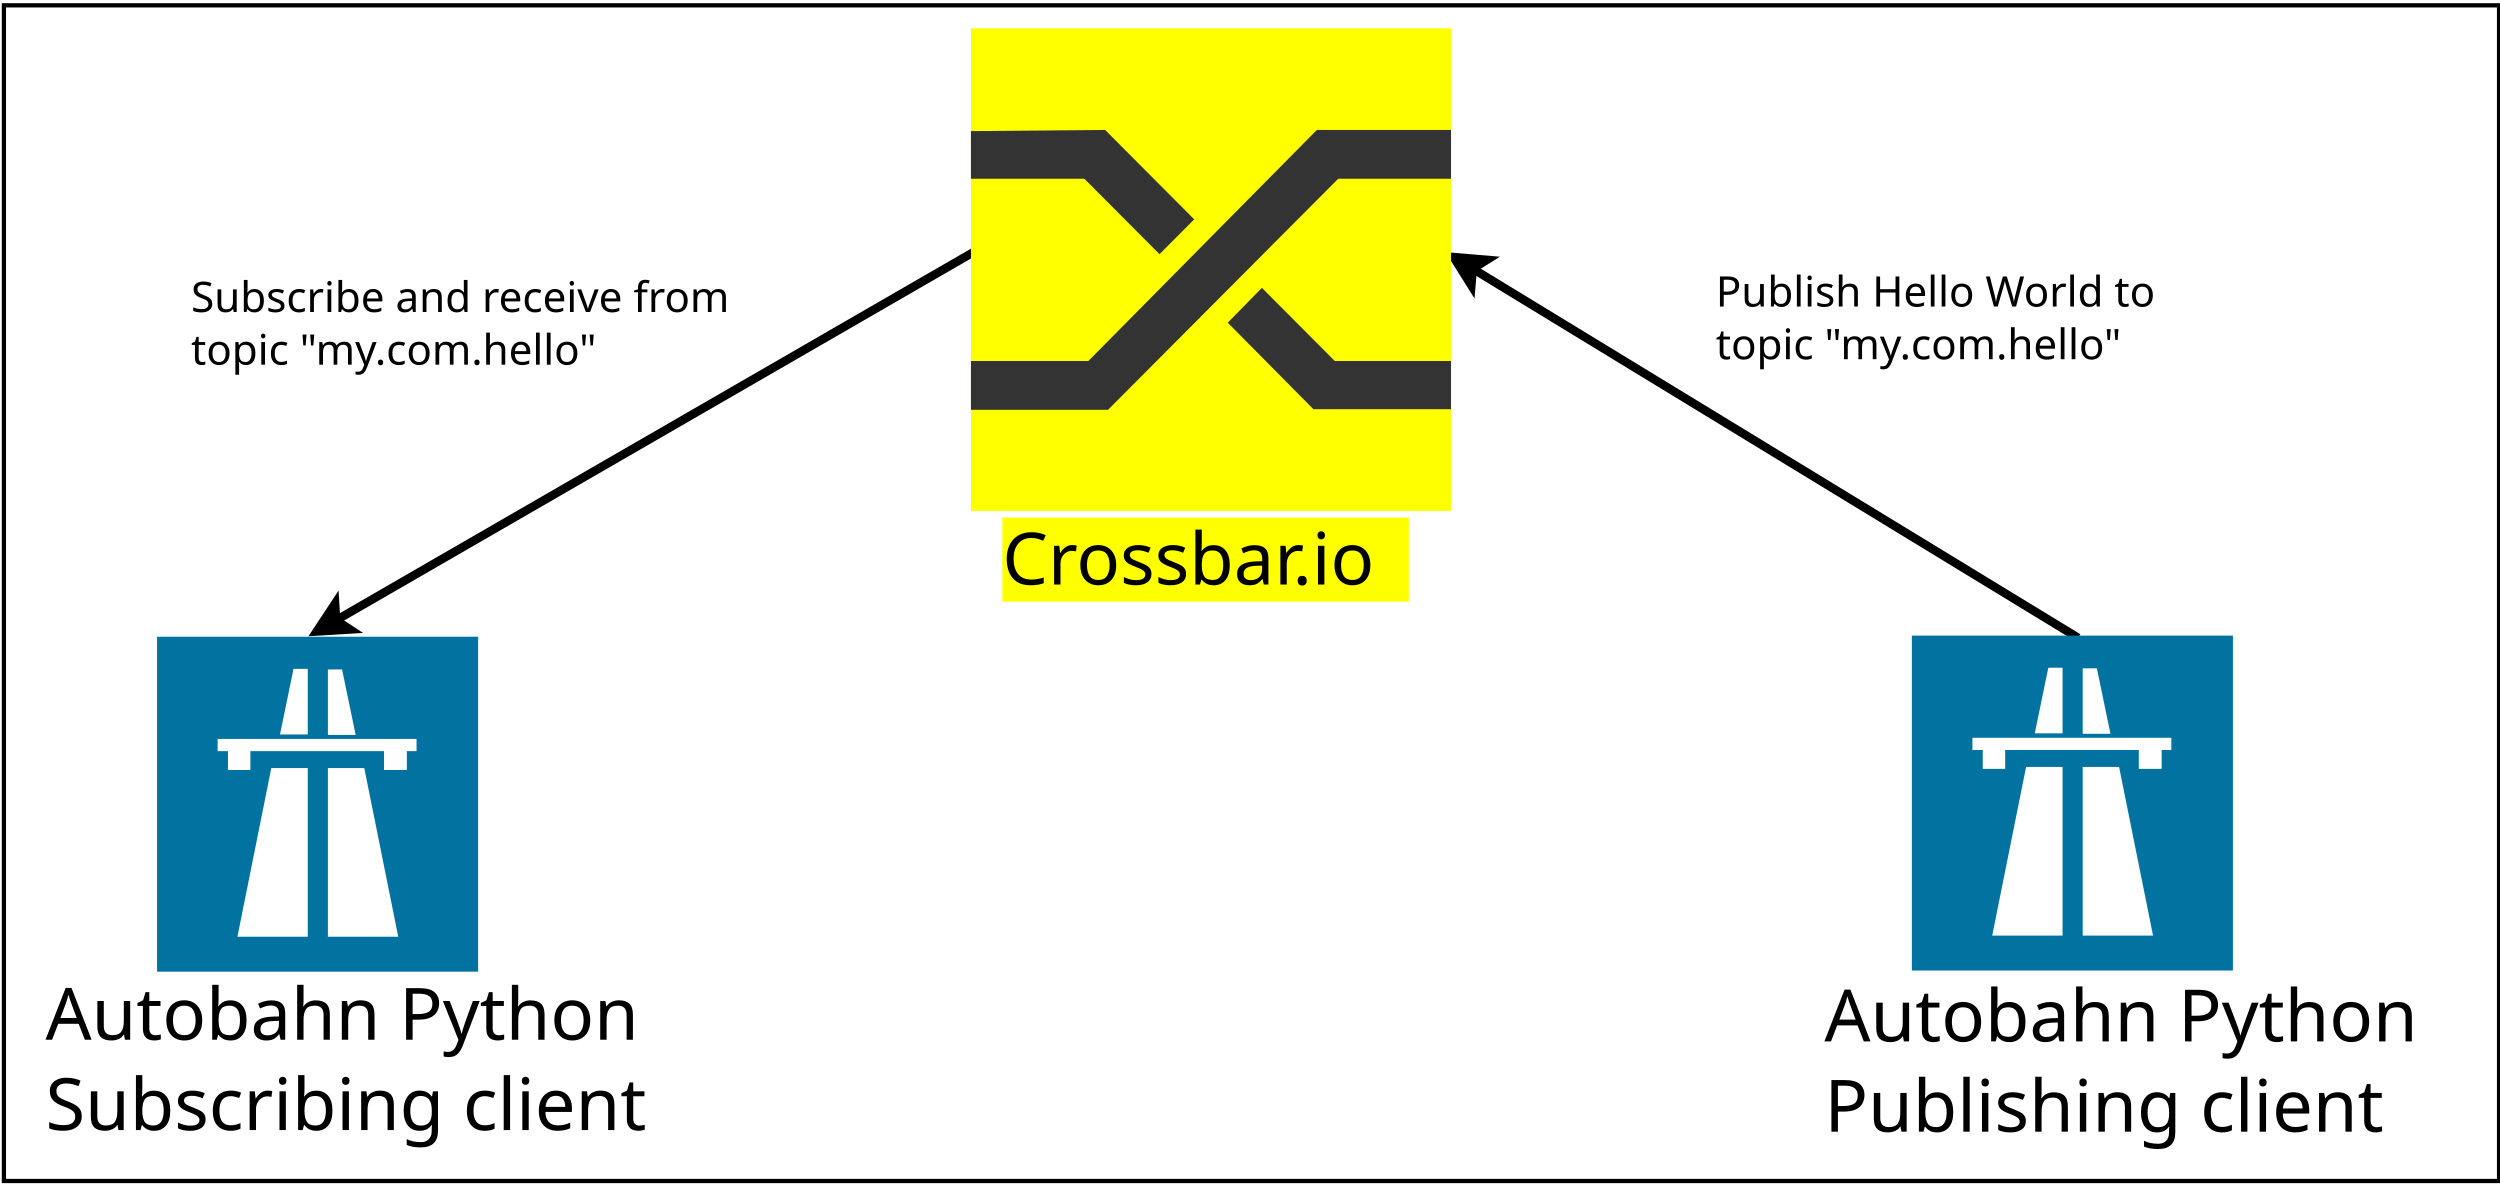
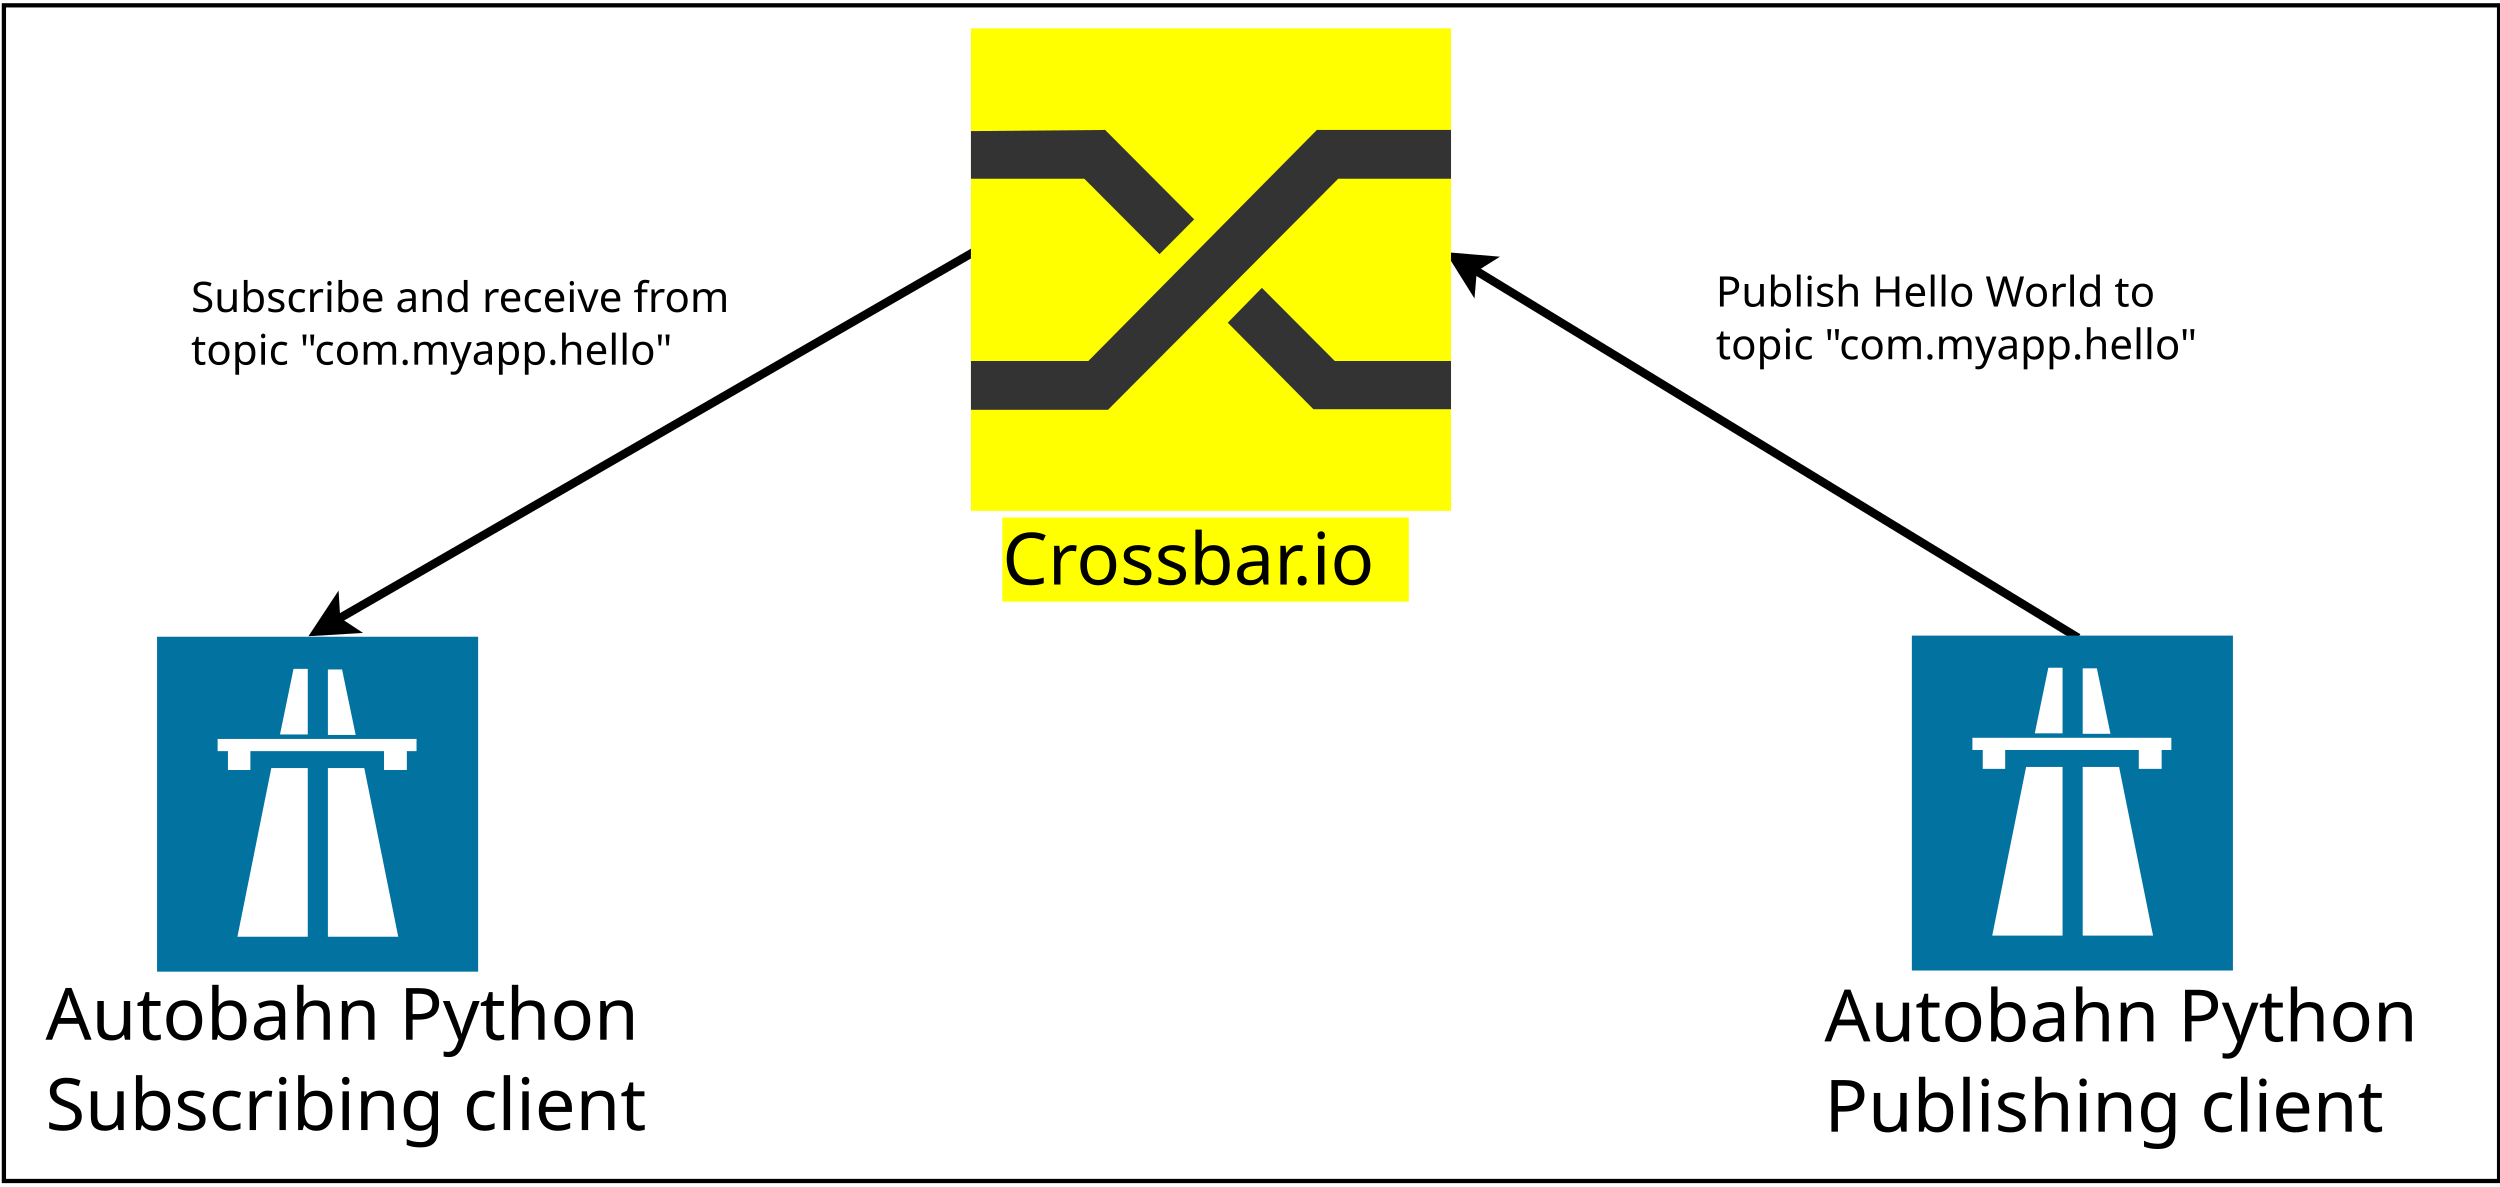
<svg xmlns="http://www.w3.org/2000/svg" width="59cm" height="28cm" viewBox="189 45 1172 554" version="1.1" id="svg4667">
  <defs id="defs4671" />
  <rect style="fill: none; fill-opacity:0; stroke-width: 2; stroke: #000000" x="190.826" y="46.396" width="1169.74" height="551.154" id="rect4611" />
  <g id="g4625">
    <polyline style="fill: none; fill-opacity:0; stroke-width: 4; stroke: #000000" points="1163.23,342.926 879.414,169.886 " id="polyline4619" />
    <polygon style="fill: #000000" points="870.448,164.42 886.046,165.731 879.414,169.886 878.758,177.685 " id="polygon4621" />
    <polygon style="fill: none; fill-opacity:0; stroke-width: 4; stroke: #000000" points="870.448,164.42 886.046,165.731 879.414,169.886 878.758,177.685 " id="polygon4623" />
  </g>
  <g id="g4633" transform="translate(-2.041812)">
    <polyline style="fill:none;fill-opacity:0;stroke:#000000;stroke-width:4" points="348.599,334.674 647.41,162.092 " id="polyline4627" />
    <polygon style="fill:#000000" points="348.129,326.862 348.599,334.674 355.131,338.985 339.507,339.925 " id="polygon4629" />
    <polygon style="fill:none;fill-opacity:0;stroke:#000000;stroke-width:4" points="348.129,326.862 348.599,334.674 355.131,338.985 339.507,339.925 " id="polygon4631" />
  </g>
  <g id="g4641" transform="translate(-1.419287,9.278924)">
    <rect style="fill:#ffff00" x="660.308" y="277.256" width="190.55" height="39.4" id="rect4635" />
    <text font-size="33.867" style="font-style:normal;font-weight:normal;font-size:33.867px;font-family:sans-serif;text-anchor:start;fill:#000000" x="660.308" y="308.656" id="text4639">
      <tspan x="660.308" y="308.656" id="tspan4637">Crossbar.io</tspan>
    </text>
  </g>
  <text font-size="33.867" style="fill: #000000;text-anchor:start;font-family:sans-serif;font-style:normal;font-weight:normal" x="1044.29" y="532.102" id="text4647">
    <tspan x="1044.29" y="532.102" id="tspan4643">Autobahn Python </tspan>
    <tspan x="1044.29" y="574.435" id="tspan4645">Publishing client</tspan>
  </text>
  <text font-size="33.867" style="fill: #000000;text-anchor:start;font-family:sans-serif;font-style:normal;font-weight:normal" x="210.33" y="531.338" id="text4653">
    <tspan x="210.33" y="531.338" id="tspan4649">Autobahn Python </tspan>
    <tspan x="210.33" y="573.671" id="tspan4651">Subscribing client</tspan>
  </text>
-   <text font-size="19.756" style="fill: #000000;text-anchor:start;font-family:sans-serif;font-style:normal;font-weight:normal" x="993.392" y="187.614" id="text4659">
-     <tspan x="993.392" y="187.614" id="tspan4655">Publish Hello World to </tspan>
-     <tspan x="993.392" y="212.308" id="tspan4657"> topic "my.com.hello"</tspan>
+   <text font-size="19.756" style="font-style:normal;font-weight:normal;font-size:19.756px;font-family:sans-serif;text-anchor:start;fill:#000000" x="993.392" y="187.614" id="text4659">
+     <tspan x="993.392" y="187.614" id="tspan4655">Publish Hello World to</tspan>
+     <tspan x="993.392" y="212.308" id="tspan4657">topic "com.myapp.hello"</tspan>
  </text>
-   <text font-size="19.756" style="fill: #000000;text-anchor:start;font-family:sans-serif;font-style:normal;font-weight:normal" x="278.582" y="190.158" id="text4665">
-     <tspan x="278.582" y="190.158" id="tspan4661">   Subscribe and receive from </tspan>
-     <tspan x="278.582" y="214.853" id="tspan4663">       topic "my.com.hello"</tspan>
+   <text font-size="19.756" style="font-style:normal;font-weight:normal;font-size:19.756px;font-family:sans-serif;text-anchor:start;fill:#000000" x="278.582" y="190.158" id="text4665">
+     <tspan x="278.582" y="190.158" id="tspan4661">Subscribe and receive from</tspan>
+     <tspan x="278.582" y="214.853" id="tspan4663">topic "com.myapp.hello"</tspan>
  </text>
  <g id="g4583" transform="matrix(1.515355,0,0,1.521016,-42.8138,-380.405)" style="fill-rule:evenodd;stroke-width:2.292">
    <path d="M 453.35,287.7 V 436.41 H 601.87 V 287.7 Z" id="path4575" style="fill:#ffff00" />
    <path d="m 453.35,319.37 v 14.674 h 35.074 l 23.262,23.262 10.737,-10.737 -27.557,-27.557 -41.515,0.358 z" id="path4577" style="fill:#333333" />
    <path d="m 543.36,367.68 -10.558,10.737 26.484,26.663 h 42.59 v -14.852 h -35.967 l -22.547,-22.547 z" id="path4579" style="fill:#333333" />
    <path d="m 560.37,319.01 -70.697,71.22 h -36.32 v 15.032 h 42.411 l 71.22,-71.22 h 34.895 v -15.031 h -41.515 z" id="path4581" style="fill:#333333" />
  </g>
  <path style="fill:#0273a0;fill-rule:nonzero;stroke-width:1.02" d="M 262.626,342.387 V 499.415 H 413.143 V 342.387 Z m 63.976,15.091 h 6.675 v 30.738 h -13.016 z m 16.119,0.278 h 6.641 l 6.374,30.668 h -13.016 z m -51.695,32.546 h 93.244 v 5.737 h -4.539 v 8.832 h -10.713 v -8.832 h -62.641 v 8.832 h -10.513 v -8.832 h -4.839 z m 25.163,13.666 h 17.087 v 79.07 h -32.972 z m 26.532,0 h 17.054 l 15.919,79.07 h -32.972 z" id="path4500" />
  <path style="fill:#0273a0;fill-rule:nonzero;stroke-width:1.02" d="M 1085.276,341.853 V 498.881 h 150.517 V 341.853 Z m 63.976,15.091 h 6.675 v 30.738 h -13.016 z m 16.119,0.278 h 6.641 l 6.374,30.668 h -13.015 z m -51.695,32.546 h 93.244 v 5.737 h -4.539 v 8.832 h -10.713 v -8.832 h -62.641 v 8.832 h -10.513 v -8.832 h -4.839 z m 25.163,13.665 h 17.087 v 79.07 h -32.972 z m 26.532,0 h 17.054 l 15.919,79.07 h -32.972 z" id="path4500-0" />
</svg>
